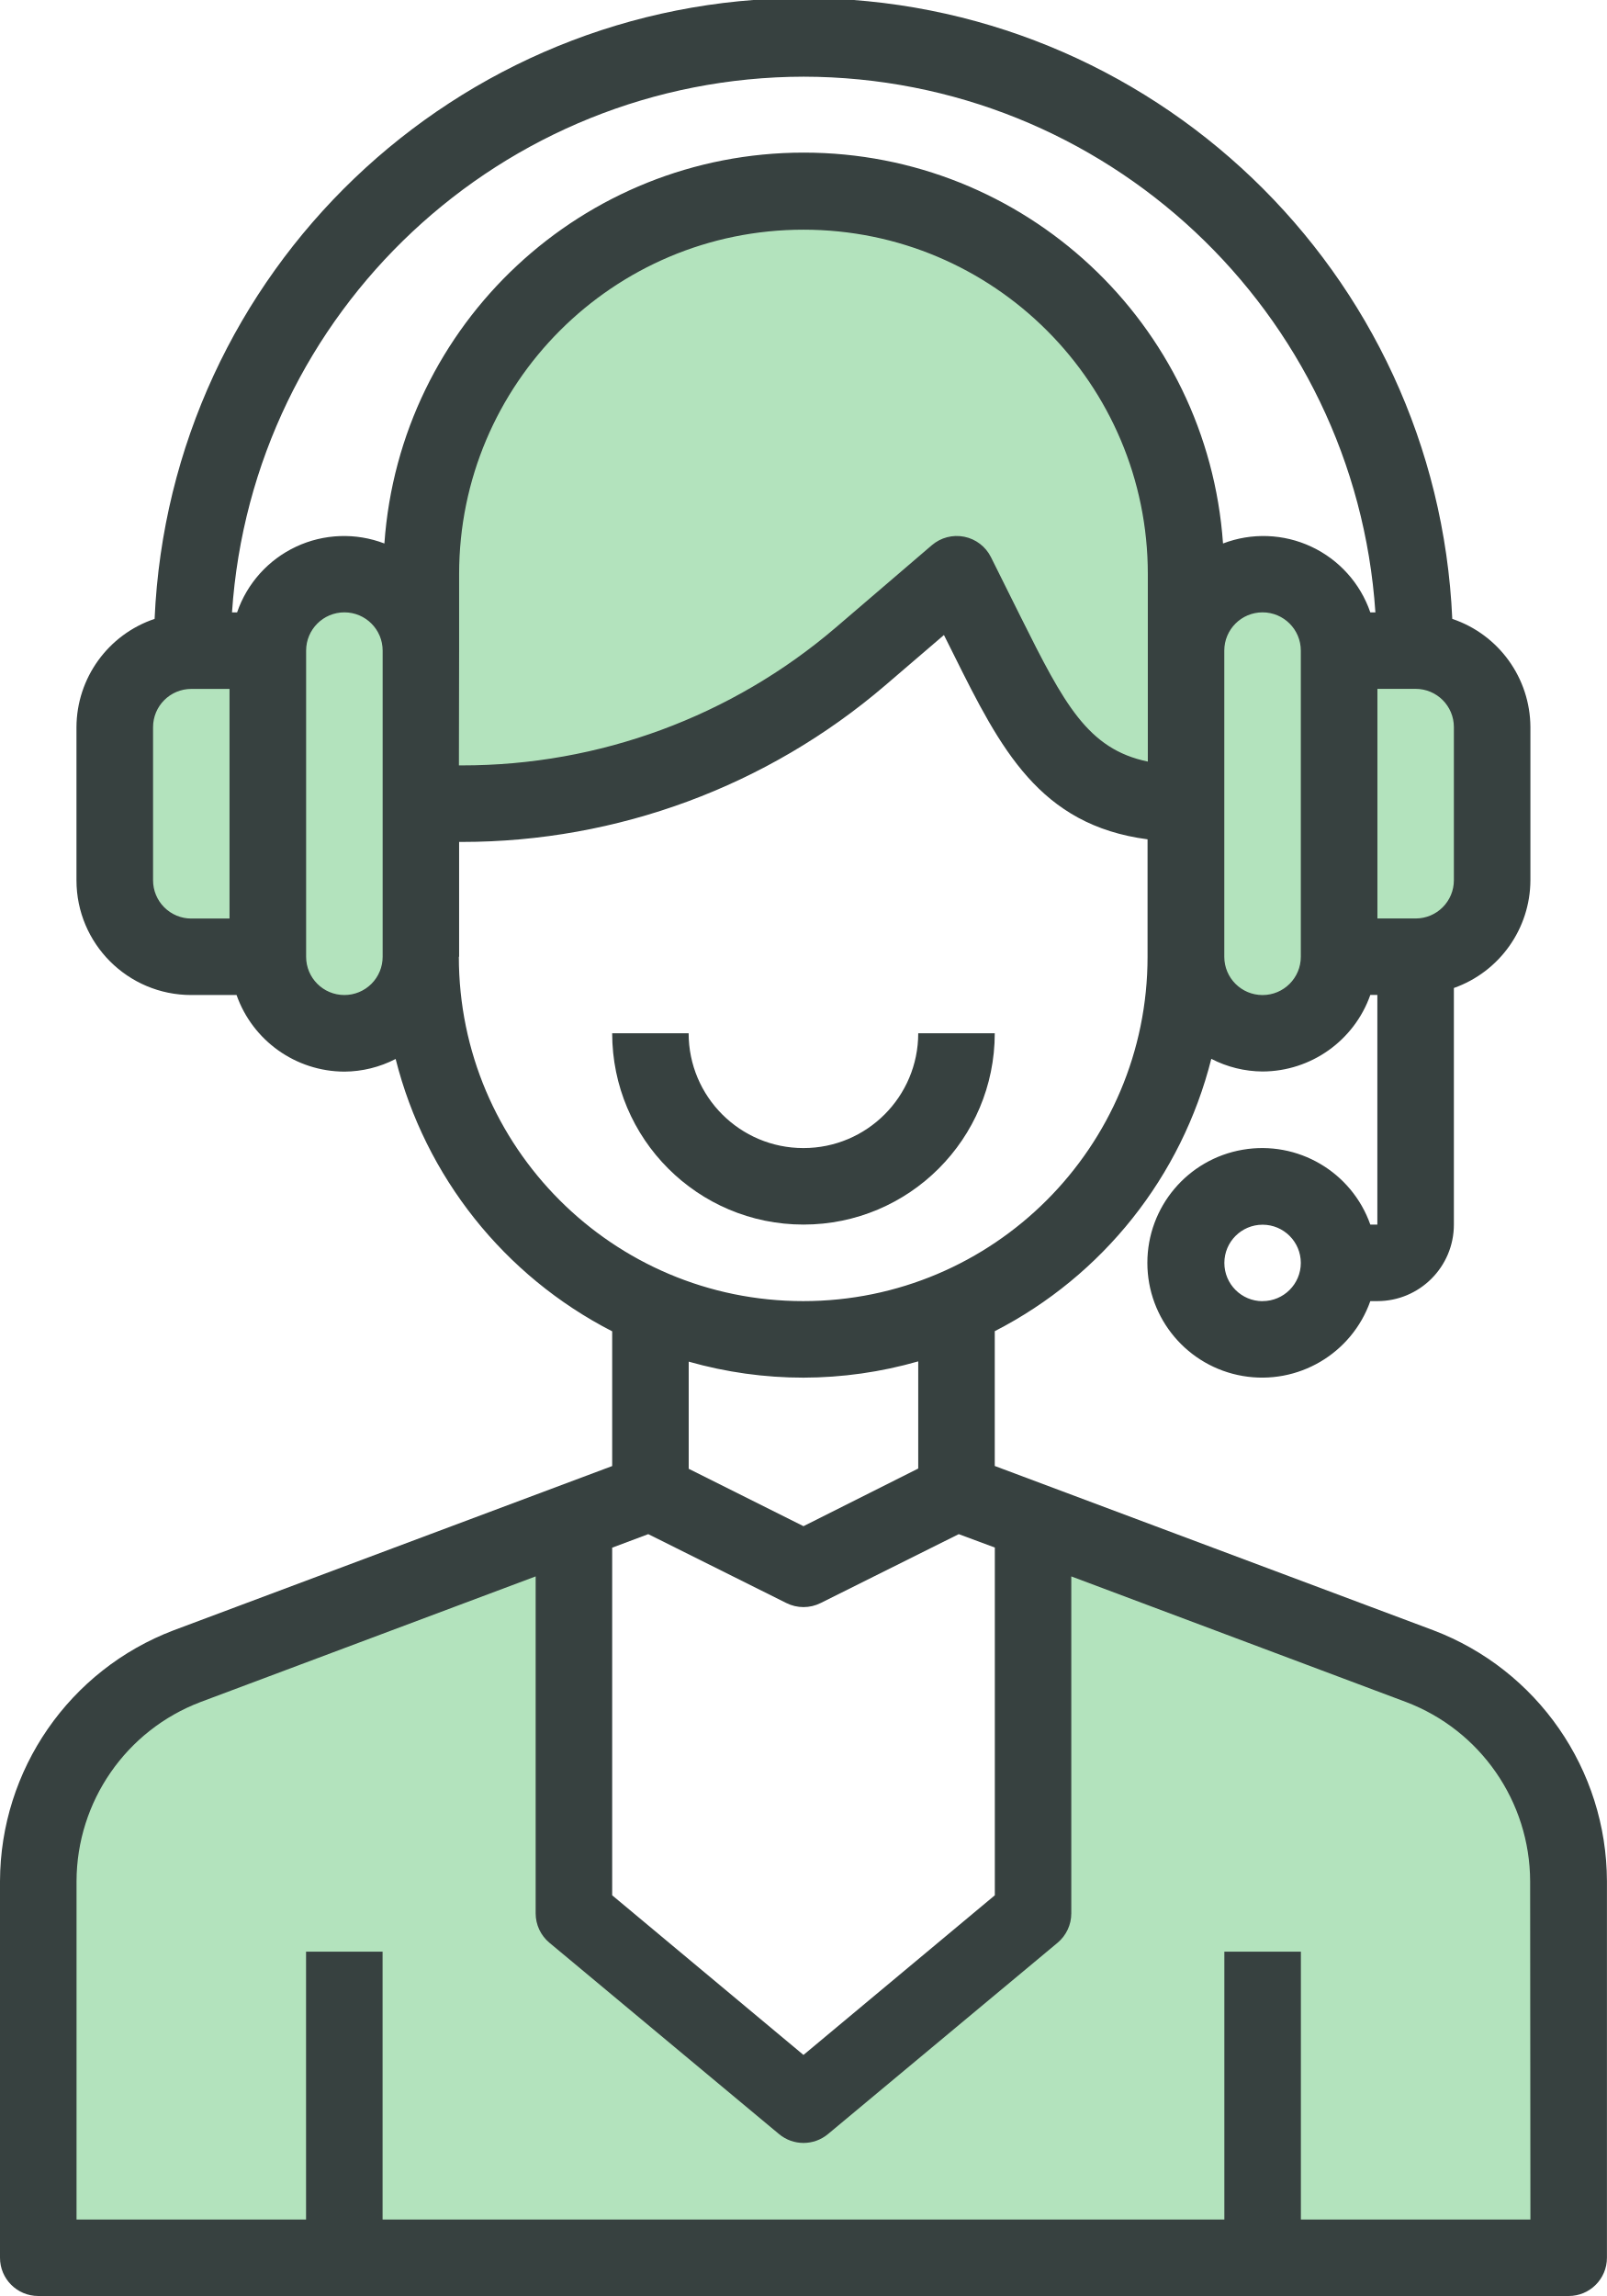
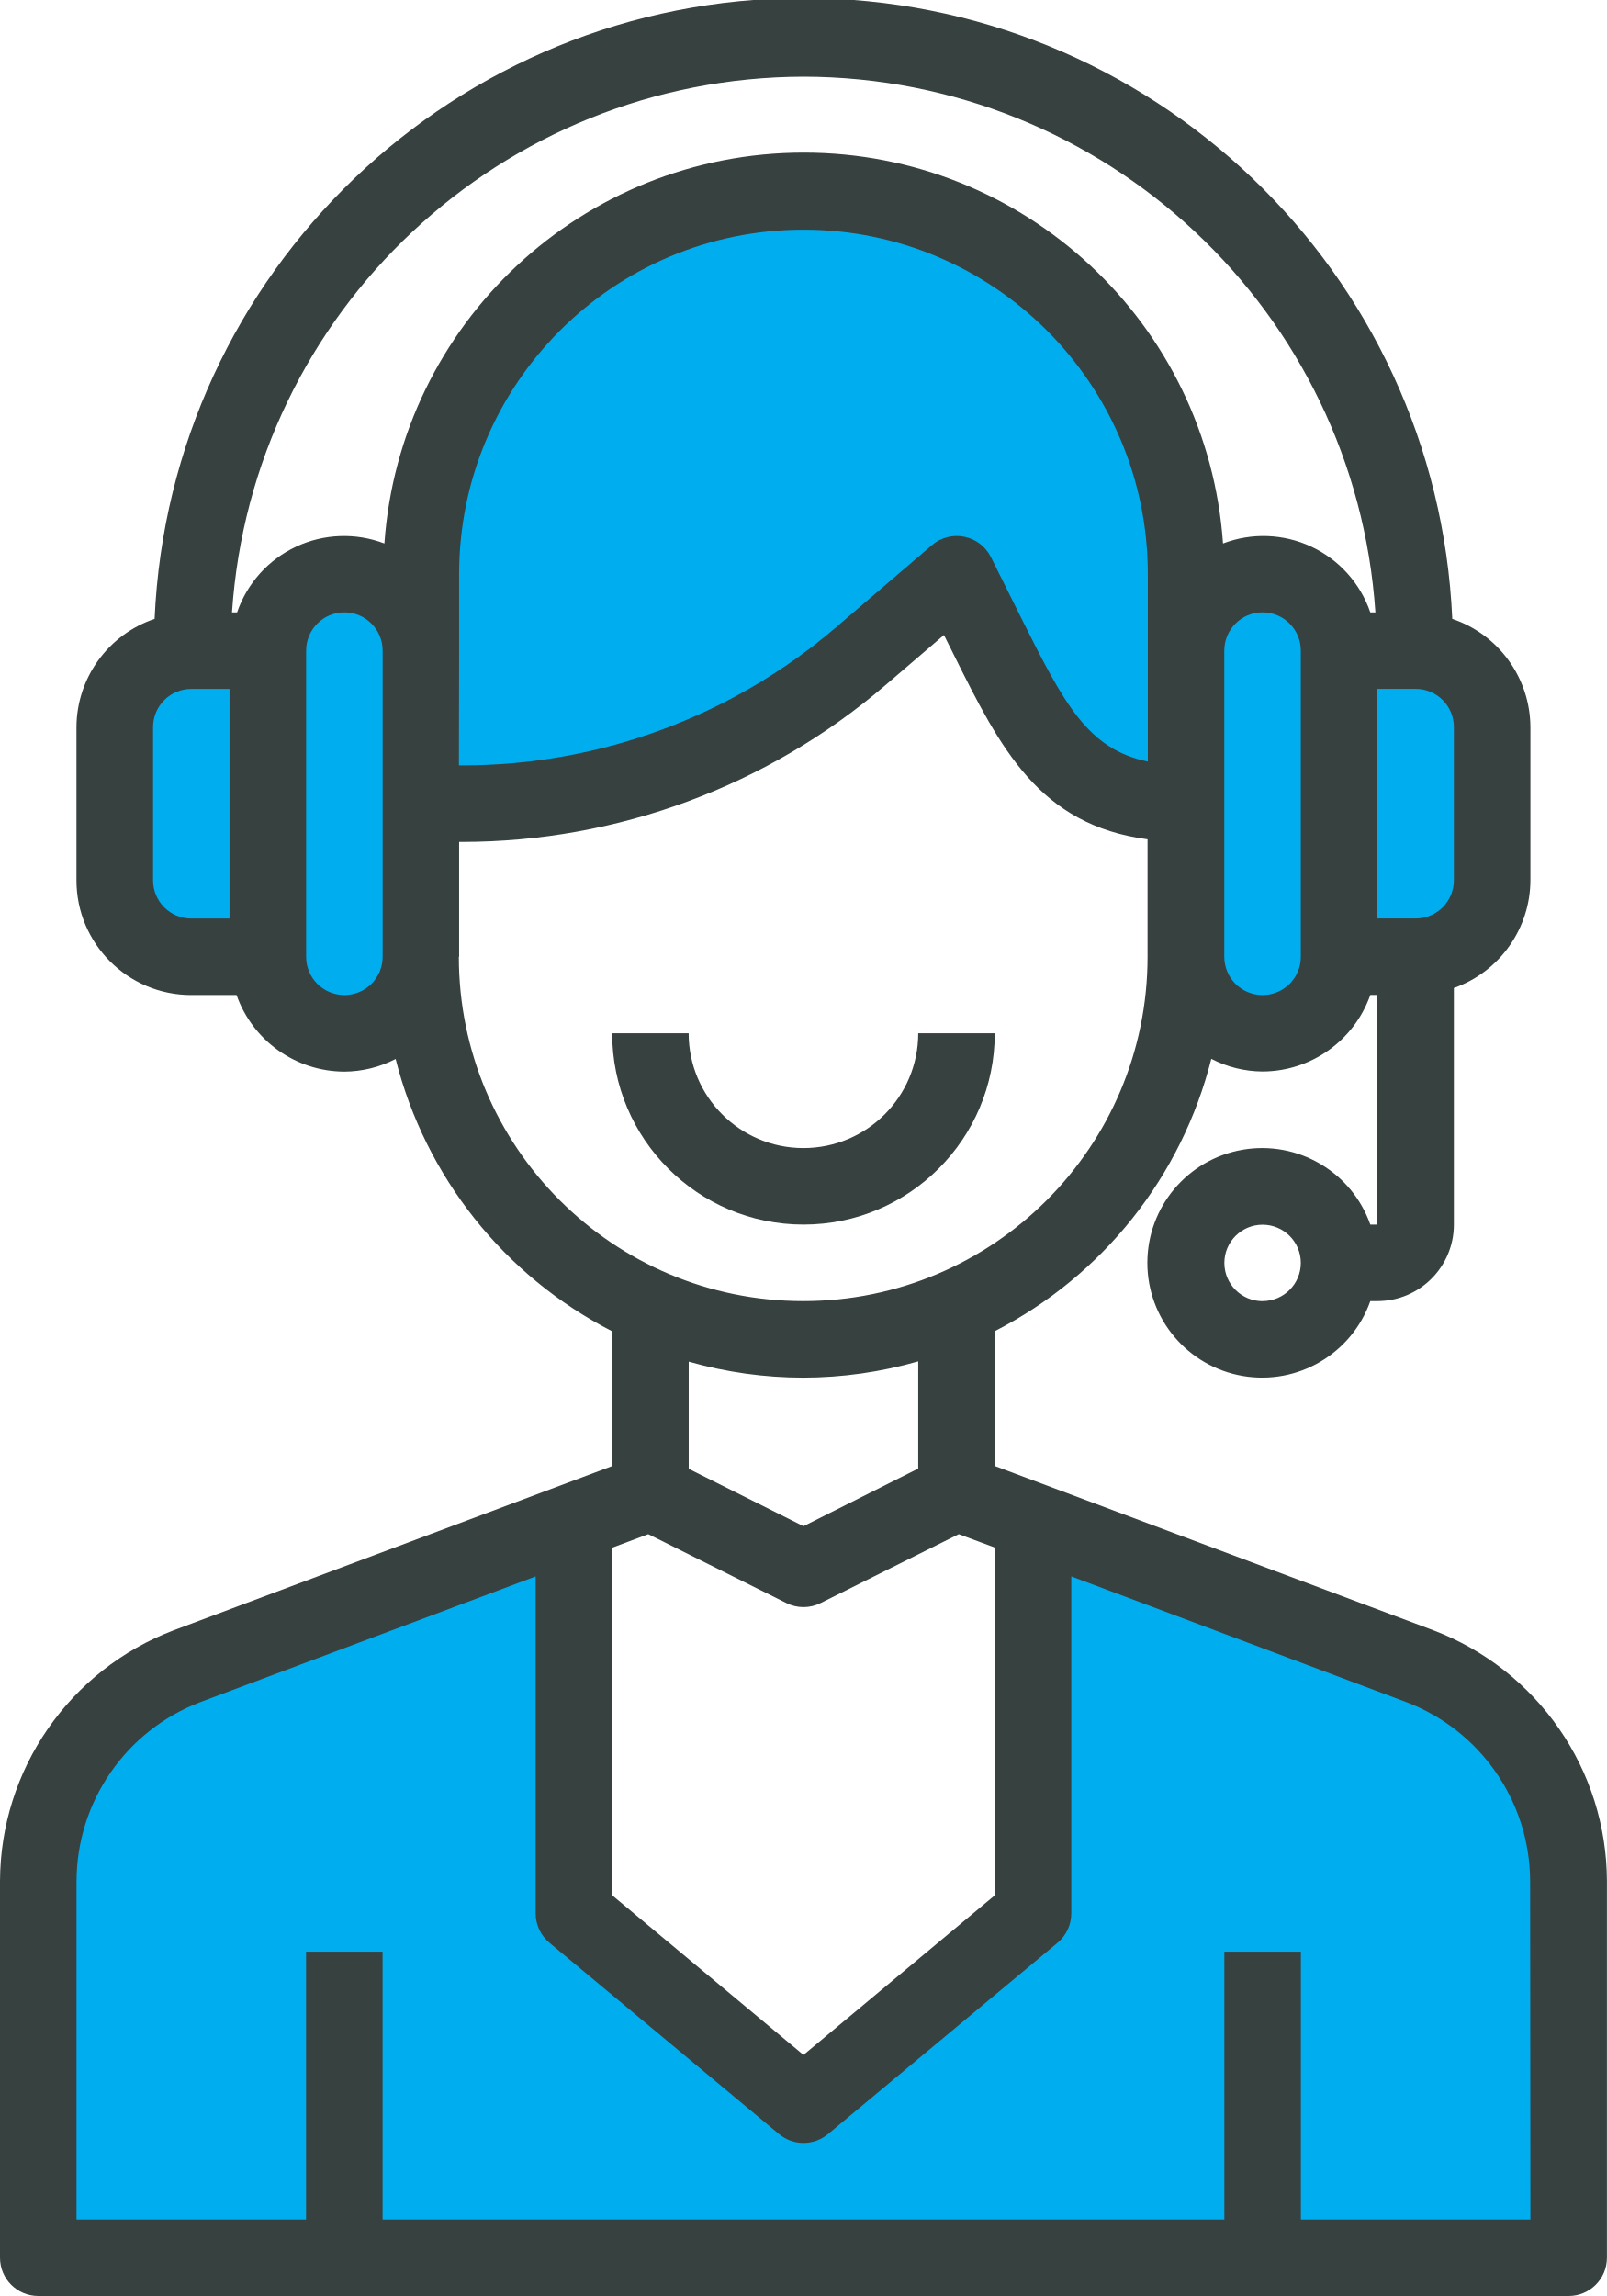
<svg xmlns="http://www.w3.org/2000/svg" id="Support" width="24" height="34.287" viewBox="0 0 24 34.287">
  <g id="Group_2" data-name="Group 2" transform="translate(0.571 2.859)">
-     <path id="Path_121" data-name="Path 121" d="M30.286,52.75H12V47.127a3.431,3.431,0,0,1,2.223-3.211L20,41.75v5.857l3.429,2.857,3.429-2.857V41.75l5.777,2.166a3.431,3.431,0,0,1,2.223,3.211V52.75Z" transform="translate(-12 -21.893)" fill="#b3e3bd" />
-     <path id="Path_122" data-name="Path 122" d="M44.286,18.143v4.571a1.143,1.143,0,1,1-2.286,0V18.143a1.143,1.143,0,1,1,2.286,0Z" transform="translate(-24.857 -11.286)" fill="#b3e3bd" />
-     <path id="Path_123" data-name="Path 123" d="M20.286,22.714a1.143,1.143,0,0,1-2.286,0V18.143a1.143,1.143,0,0,1,2.286,0Z" transform="translate(-14.571 -11.286)" fill="#b3e3bd" />
-     <path id="Path_124" data-name="Path 124" d="M16.286,19v4.571H15.143A1.146,1.146,0,0,1,14,22.429V20.143A1.146,1.146,0,0,1,15.143,19Z" transform="translate(-12.857 -12.143)" fill="#b3e3bd" />
-     <path id="Path_125" data-name="Path 125" d="M47.143,19a1.146,1.146,0,0,1,1.143,1.143v2.286a1.146,1.146,0,0,1-1.143,1.143H46V19Z" transform="translate(-26.571 -12.143)" fill="#b3e3bd" />
-     <path id="Path_126" data-name="Path 126" d="M33.429,13.857v2.286c-1.731,0-2.206-.977-2.977-2.526l-.451-.9-1.434,1.229a9.154,9.154,0,0,1-5.949,2.2H22V12.714a5.714,5.714,0,1,1,11.429,0Z" transform="translate(-16.286 -7)" fill="#b3e3bd" />
+     <path id="Path_121" data-name="Path 121" d="M30.286,52.75H12V47.127a3.431,3.431,0,0,1,2.223-3.211L20,41.75v5.857l3.429,2.857,3.429-2.857V41.75l5.777,2.166a3.431,3.431,0,0,1,2.223,3.211V52.75Z" transform="translate(-12 -21.893)" fill="#00aeef" />
+     <path id="Path_122" data-name="Path 122" d="M44.286,18.143v4.571a1.143,1.143,0,1,1-2.286,0V18.143a1.143,1.143,0,1,1,2.286,0Z" transform="translate(-24.857 -11.286)" fill="#00aeef" />
+     <path id="Path_123" data-name="Path 123" d="M20.286,22.714a1.143,1.143,0,0,1-2.286,0V18.143a1.143,1.143,0,0,1,2.286,0Z" transform="translate(-14.571 -11.286)" fill="#00aeef" />
+     <path id="Path_124" data-name="Path 124" d="M16.286,19v4.571H15.143A1.146,1.146,0,0,1,14,22.429V20.143A1.146,1.146,0,0,1,15.143,19Z" transform="translate(-12.857 -12.143)" fill="#00aeef" />
+     <path id="Path_125" data-name="Path 125" d="M47.143,19a1.146,1.146,0,0,1,1.143,1.143v2.286a1.146,1.146,0,0,1-1.143,1.143H46V19Z" transform="translate(-26.571 -12.143)" fill="#00aeef" />
+     <path id="Path_126" data-name="Path 126" d="M33.429,13.857v2.286c-1.731,0-2.206-.977-2.977-2.526l-.451-.9-1.434,1.229a9.154,9.154,0,0,1-5.949,2.2H22V12.714a5.714,5.714,0,1,1,11.429,0Z" transform="translate(-16.286 -7)" fill="#00aeef" />
  </g>
  <path id="Path_127" data-name="Path 127" d="M32.406,26.342l-6.549-2.453V21.876a6.3,6.3,0,0,0,3.234-4.067,1.69,1.69,0,0,0,.766.189,1.714,1.714,0,0,0,1.609-1.143h.105v3.429h-.105a1.714,1.714,0,1,0,0,1.143h.105a1.143,1.143,0,0,0,1.143-1.143V16.751a1.714,1.714,0,0,0,1.143-1.609V12.856a1.714,1.714,0,0,0-1.167-1.617,9.7,9.7,0,0,0-19.381,0,1.714,1.714,0,0,0-1.167,1.617v2.286a1.714,1.714,0,0,0,1.714,1.714h.677A1.714,1.714,0,0,0,16.143,18a1.69,1.69,0,0,0,.766-.189,6.3,6.3,0,0,0,3.234,4.067v2.012l-6.55,2.453A4.022,4.022,0,0,0,11,30.09v5.623a.571.571,0,0,0,.571.571H34.429A.571.571,0,0,0,35,35.713V30.09A4.021,4.021,0,0,0,32.406,26.342Zm-2.549-4.914a.571.571,0,1,1,.571-.571A.571.571,0,0,1,29.857,21.427Zm-12-9.714V10.57a5.143,5.143,0,0,1,10.286,0v2.8c-.9-.186-1.251-.864-1.895-2.153l-.448-.9a.571.571,0,0,0-.883-.178l-1.432,1.227A8.579,8.579,0,0,1,17.9,13.427h-.046Zm12.571,4.571a.571.571,0,1,1-1.143,0V11.713a.571.571,0,1,1,1.143,0Zm2.286-1.143a.571.571,0,0,1-.571.571h-.571V12.284h.571a.571.571,0,0,1,.571.571ZM23,3.142a8.575,8.575,0,0,1,8.542,8h-.076a1.688,1.688,0,0,0-2.2-1.029,6.278,6.278,0,0,0-12.525,0,1.688,1.688,0,0,0-2.2,1.029h-.076a8.575,8.575,0,0,1,8.542-8Zm-9.714,12V12.856a.571.571,0,0,1,.571-.571h.571v3.429h-.571A.571.571,0,0,1,13.286,15.142Zm2.857,1.714a.571.571,0,0,1-.571-.571V11.713a.571.571,0,1,1,1.143,0v4.571A.571.571,0,0,1,16.143,16.856Zm1.714-.571V14.57H17.9a9.722,9.722,0,0,0,6.322-2.339l.876-.751.146.292c.7,1.408,1.278,2.546,2.895,2.759v1.753a5.143,5.143,0,1,1-10.286,0ZM23,22.57a6.266,6.266,0,0,0,1.714-.243v1.6L23,24.788l-1.714-.857v-1.6A6.266,6.266,0,0,0,23,22.57Zm-2.318,2.337,2.063,1.029a.571.571,0,0,0,.511,0l2.063-1.029.539.2V30.3L23,32.684,20.143,30.3V25.109ZM33.857,35.142H30.429v-4H29.286v4H16.714v-4H15.571v4H12.143V30.09a2.871,2.871,0,0,1,1.852-2.676L19,25.538V30.57a.571.571,0,0,0,.206.439l3.429,2.857a.571.571,0,0,0,.731,0l3.429-2.857A.571.571,0,0,0,27,30.57V25.538l5,1.876a2.873,2.873,0,0,1,1.853,2.677Z" transform="translate(-11 -1.997)" fill="#374140" />
  <path id="Path_128" data-name="Path 128" d="M32.714,29H31.571a1.714,1.714,0,1,1-3.429,0H27a2.857,2.857,0,0,0,5.714,0Z" transform="translate(-17.857 -13.57)" fill="#374140" />
</svg>
